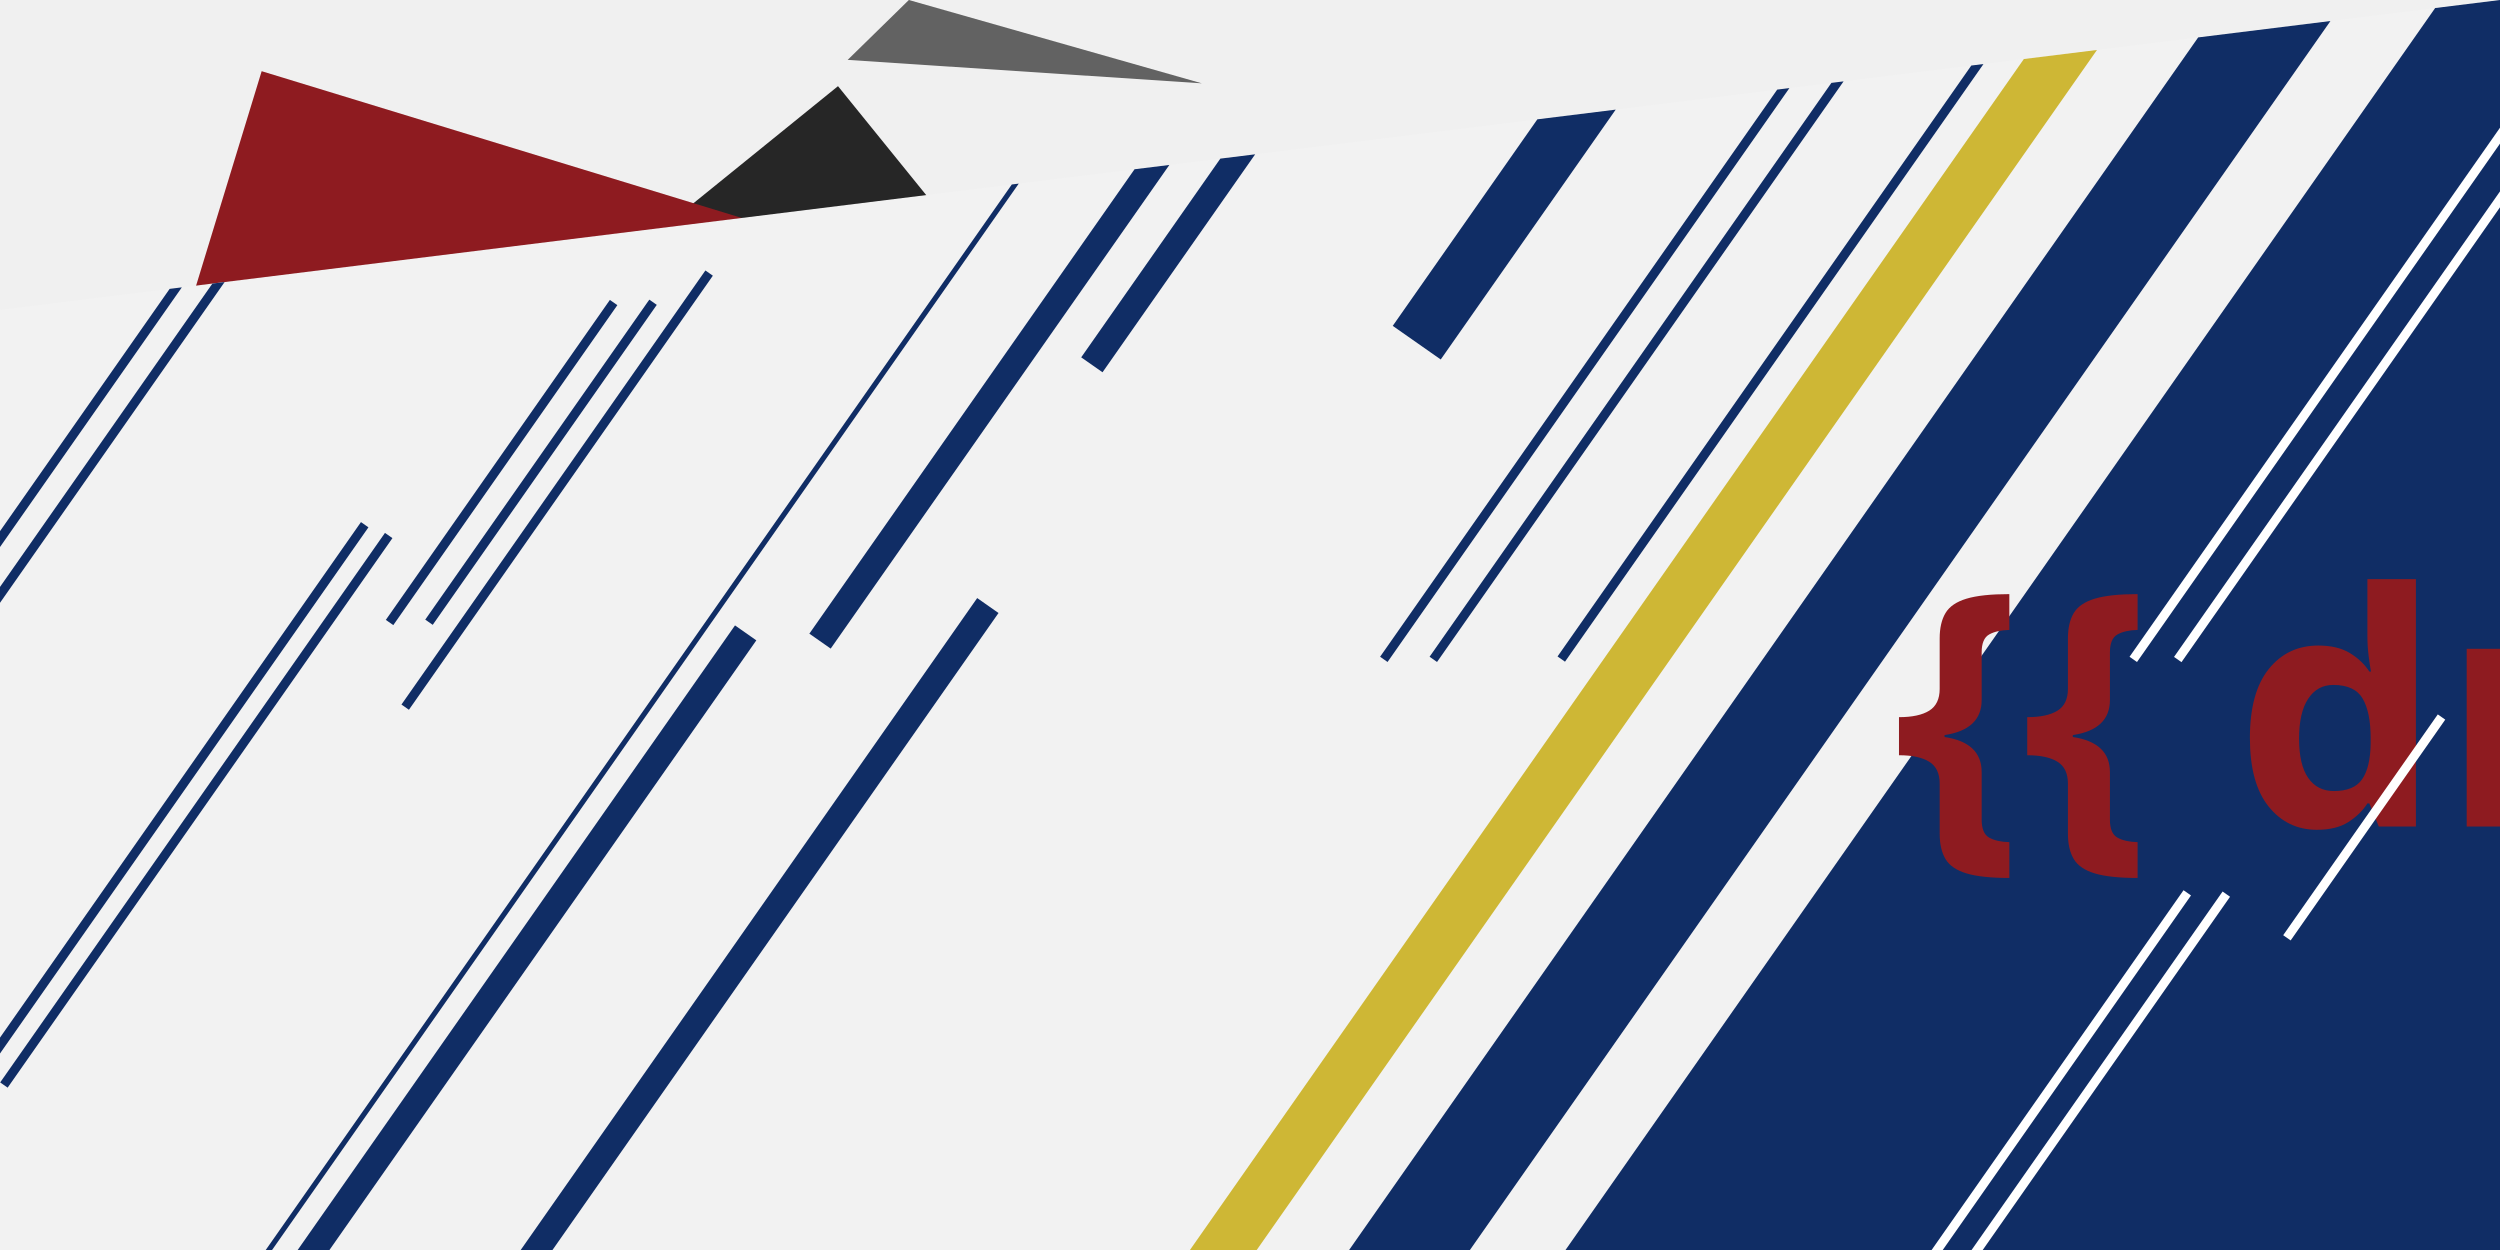
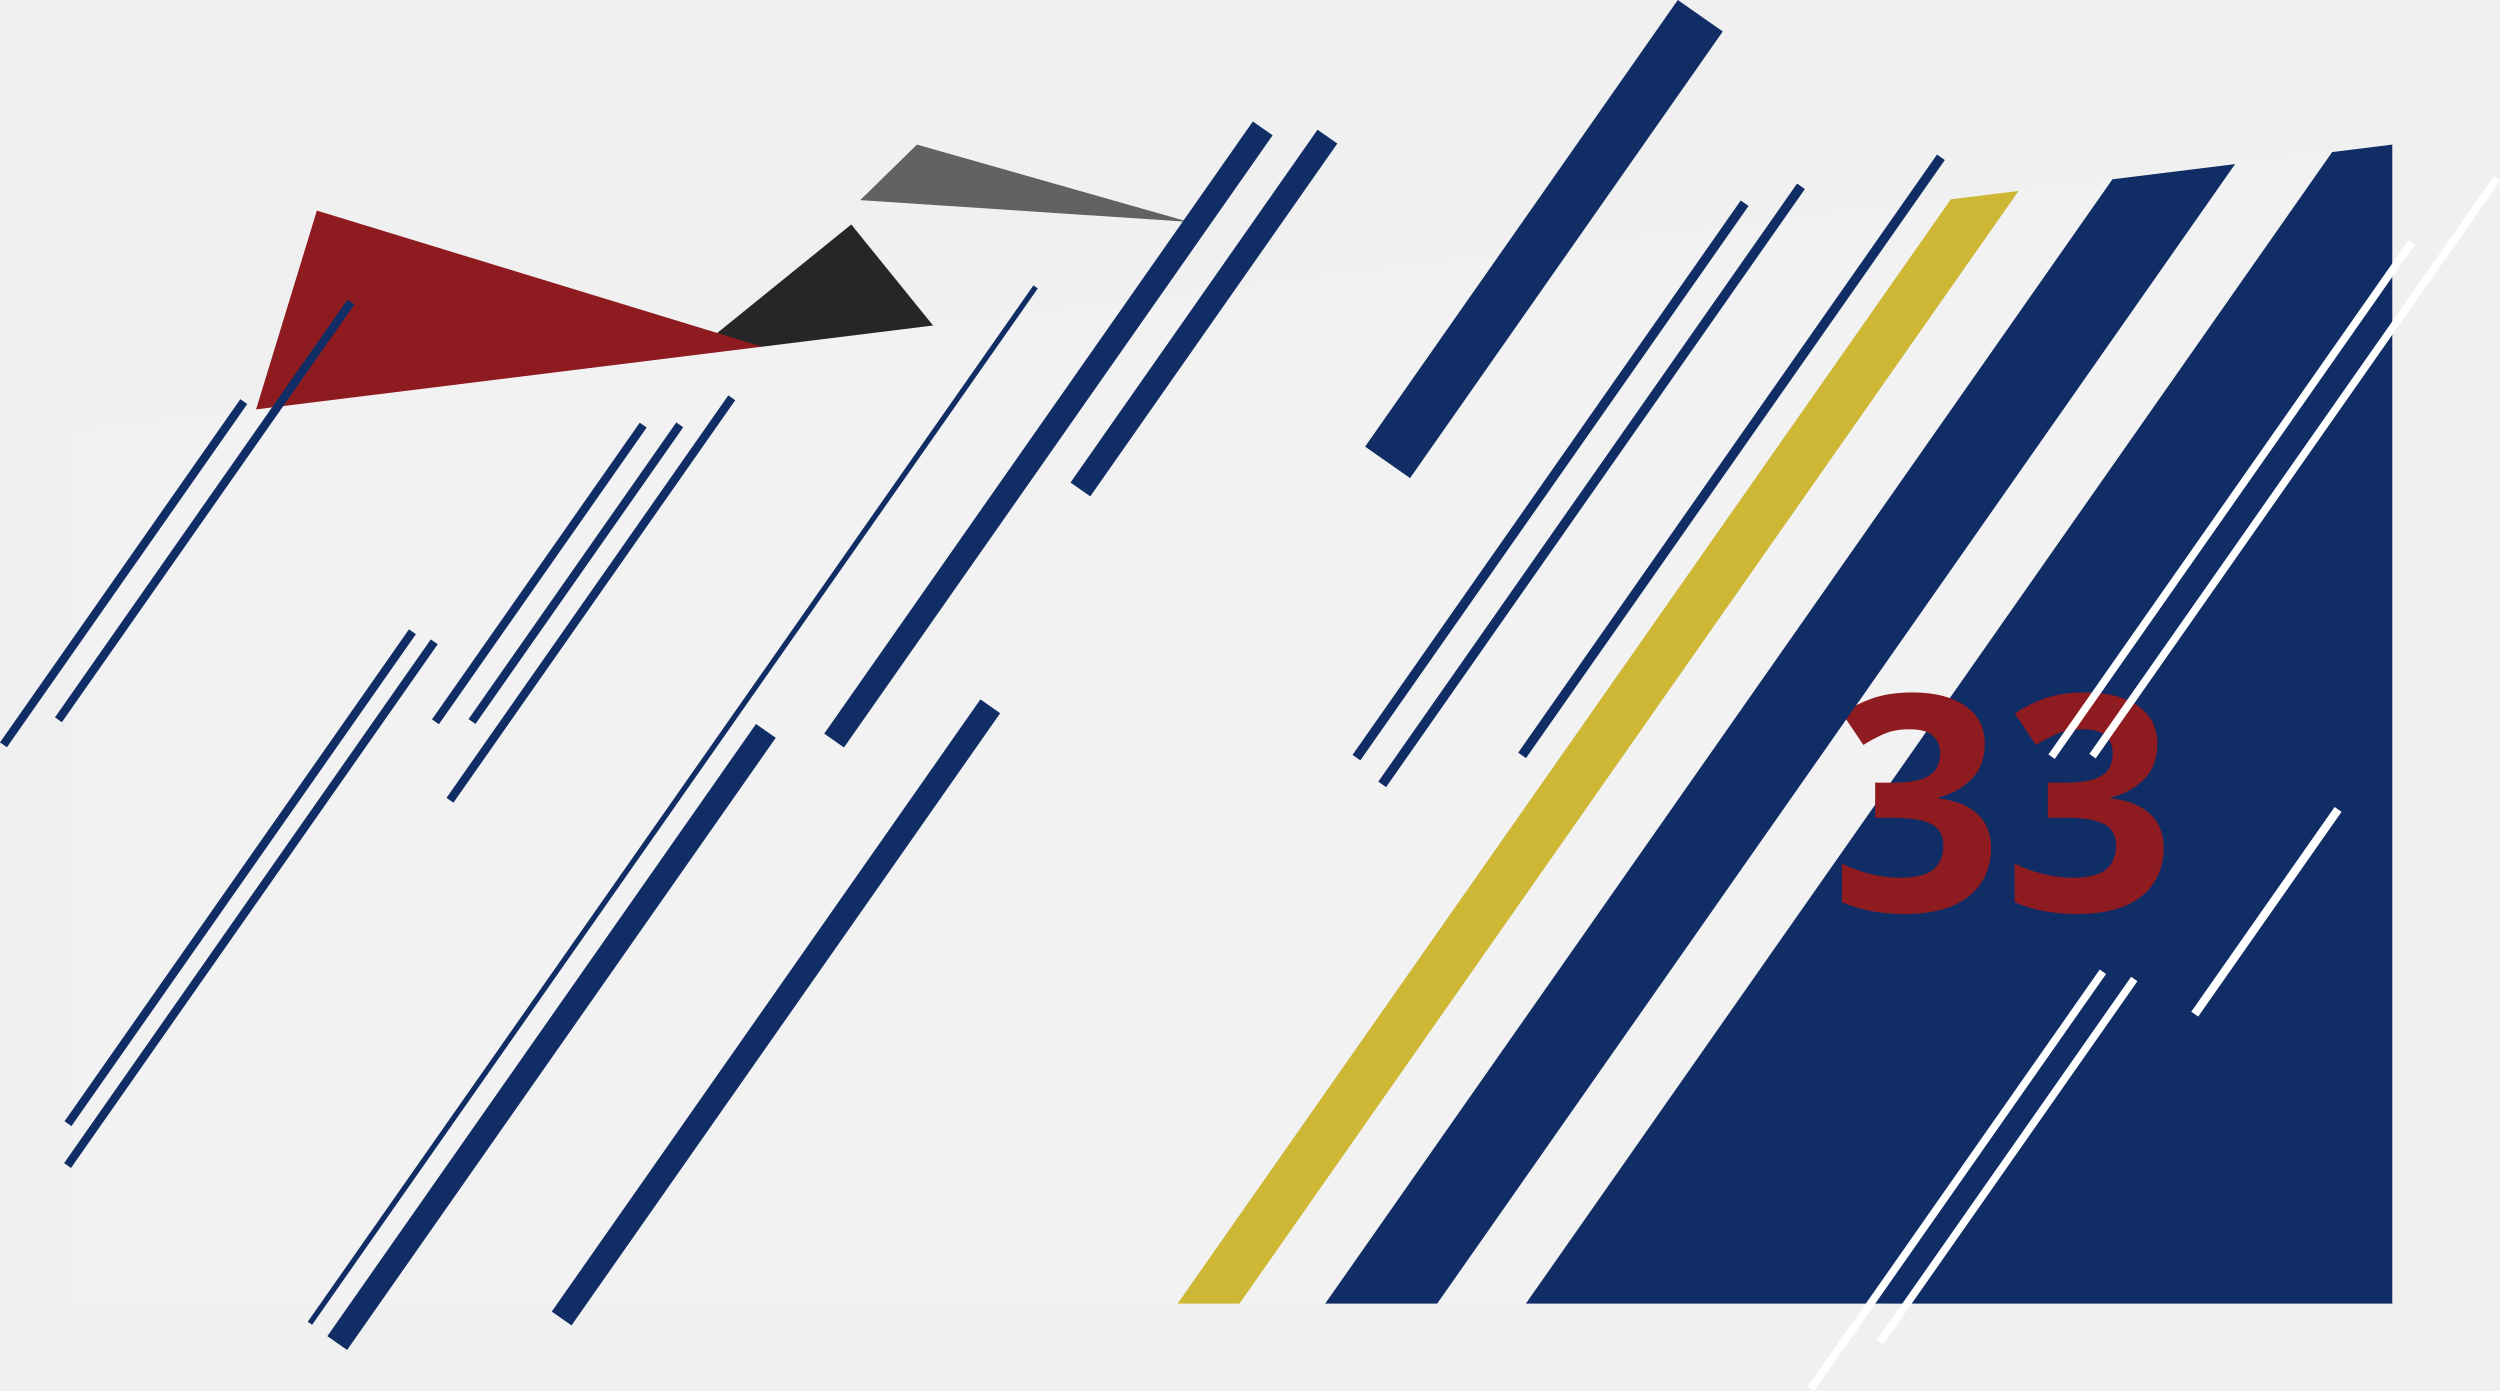
- <svg xmlns="http://www.w3.org/2000/svg" height="100%" width="100%" viewBox="0 0 1920 960" border="#ffc400 5px solid">
+ <svg xmlns="http://www.w3.org/2000/svg" viewBox="0 0 2070.69 1152.04">
  <defs>
    <style>
-         .cls-1 {
+       .cls-1 {
        fill: #262626;
-         }
+       }

-         .cls-2, .cls-6 {
+       .cls-2, .cls-6 {
        fill: #8e1b20;
-         }
+       }

-         .cls-3 {
+       .cls-3 {
        fill: #626262;
-         }
+       }

-         .cls-4 {
+       .cls-4 {
        fill: #f2f2f2;
-         }
+       }

-         .cls-5 {
+       .cls-5 {
        fill: #102d65;
-         }
+       }

-         .cls-6 {
+       .cls-6 {
        font-size: 250px;
+         font-family: Formula1-Display-Bold, Formula1;
        font-weight: 700;
-         }
+       }

-         .cls-7 {
+       .cls-7 {
        fill: #ceb735;
-         }
+       }

-         .cls-8 {
+       .cls-8 {
        fill: #fff;
-         }
-       </style>
+       }
+     </style>
  </defs>
-   <g id="baclground-objects">
-     <rect class="cls-1" x="533" y="194" width="127" height="224" transform="translate(458.92 -470.14) rotate(51)" />
-     <rect class="cls-2" x="144.15" y="236.49" width="470.42" height="318.32" transform="translate(132.25 -213.63) rotate(17)" />
-     <polygon class="cls-3" points="698 0 651 46 923 64 698 0" />
-   </g>
-   <g id="main">
-     <polygon class="cls-4" points="1920 0 1920 960 0 960 0 238 130.28 221.85 139.65 220.69 163.13 217.78 172.5 216.62 777.06 141.68 782.4 141.01 871.32 129.99 898.06 126.68 937.22 121.82 963.96 118.51 1180.69 91.64 1240.85 84.19 1364.9 68.81 1374.26 67.65 1406.52 63.65 1415.87 62.49 1513.96 50.33 1523.32 49.17 1554.32 45.33 1610.47 38.37 1688.2 28.73 1789.79 16.14 1870.19 6.17 1920 0" />
-     <polygon class="cls-5" points="1920 0 1920 960 1202.31 960 1870.19 6.17 1920 0" />
-     <text id="driver-number" font-family="Formula1 Bold" class="cls-6" transform="translate(1454.67 634.78)">
-         {{ driverNumber }}
-       </text>
-     <polygon class="cls-5" points="1789.79 16.14 1128.89 960 1036.12 960 1688.2 28.73 1789.79 16.14" />
-     <polygon class="cls-7" points="1610.47 38.37 965.15 960 913.87 960 1554.32 45.33 1610.47 38.37" />
-     <polygon class="cls-5" points="1523.32 49.17 1201.92 508.18 1196.19 504.16 1513.96 50.33 1523.32 49.17" />
-     <polygon class="cls-5" points="1415.87 62.49 1103.64 508.4 1097.91 504.39 1406.52 63.65 1415.87 62.49" />
-     <polygon class="cls-5" points="1374.26 67.65 1065.64 508.4 1059.91 504.39 1364.9 68.81 1374.26 67.65" />
-     <polygon class="cls-5" points="1240.85 84.19 1106.48 276.08 1069.62 250.27 1180.69 91.64 1240.85 84.19" />
-     <polygon class="cls-5" points="963.96 118.51 846.74 285.91 830.36 274.44 937.22 121.82 963.96 118.51" />
-     <polygon class="cls-5" points="766.86 470.79 424.31 960 399.89 960 750.48 459.31 766.86 470.79" />
-     <polygon class="cls-5" points="898.06 126.68 637.97 498.13 621.58 486.66 871.32 129.99 898.06 126.68" />
-     <polygon class="cls-5" points="580.86 491.79 253.02 960 228.6 960 564.48 480.31 580.86 491.79" />
-     <polygon class="cls-5" points="782.4 141.01 208.95 960 204.07 960 777.06 141.68 782.4 141.01" />
-     <rect class="cls-5" x="412" y="325" width="7" height="300" transform="translate(347.59 -272.42) rotate(35)" />
-     <rect class="cls-5" x="381.72" y="325.22" width="7" height="300" transform="translate(342.24 -255.01) rotate(35)" />
-     <rect class="cls-5" x="424.4" y="292.93" width="7" height="406.97" transform="translate(362.11 -275.66) rotate(35)" />
-     <rect class="cls-5" x="147.26" y="484.69" width="7" height="515.21" transform="translate(453.03 -72.23) rotate(35)" />
-     <polygon class="cls-5" points="282.96 404.99 0 809.09 0 796.89 277.22 400.97 282.96 404.99" />
-     <polygon class="cls-5" points="172.5 216.62 0 462.97 0 450.76 163.13 217.78 172.5 216.62" />
-     <polygon class="cls-5" points="139.65 220.69 0 420.12 0 407.92 130.28 221.85 139.65 220.69" />
-     <polygon class="cls-8" points="1920 98.08 1920 110.29 1641.22 508.42 1635.48 504.41 1920 98.08" />
-     <polygon class="cls-8" points="1920 146.99 1920 159.19 1675.39 508.53 1669.65 504.52 1920 146.99" />
-     <polygon class="cls-8" points="1682.68 687.7 1492.02 960 1483.47 960 1676.95 683.69 1682.68 687.7" />
-     <polygon class="cls-8" points="1712.68 688.7 1522.72 960 1514.17 960 1706.95 684.69 1712.68 688.7" />
-     <rect class="cls-8" x="1812.22" y="651.95" width="7" height="207.01" transform="translate(761.68 -1024.83) rotate(35)" />
+   <g id="Layer_2" data-name="Layer 2">
+     <g id="baclground-objects">
+       <rect class="cls-1" x="594.48" y="193.76" width="127" height="224" transform="translate(481.52 -398.01) rotate(51)" />
+       <rect class="cls-2" x="205.64" y="236.25" width="470.42" height="318.32" transform="translate(134.87 -111.61) rotate(17)" />
+       <polygon class="cls-3" points="759.49 119.76 712.49 165.76 984.49 183.76 759.49 119.76" />
+     </g>
+     <g id="main">
+       <polygon class="cls-4" points="1981.48 119.76 1981.48 1079.76 61.48 1079.76 61.48 357.76 191.76 341.61 201.13 340.45 224.62 337.54 233.99 336.38 838.54 261.44 843.88 260.77 932.8 249.75 959.54 246.44 998.71 241.58 1025.44 238.27 1242.17 211.4 1302.34 203.95 1426.38 188.57 1435.74 187.41 1468.01 183.41 1477.36 182.25 1575.44 170.09 1584.81 168.93 1615.81 165.09 1671.95 158.13 1749.68 148.49 1851.28 135.9 1931.67 125.93 1981.48 119.76" />
+       <polygon class="cls-5" points="1981.48 119.76 1981.48 1079.76 1263.8 1079.76 1931.67 125.93 1981.48 119.76" />
+       <text id="driver-number" class="cls-6" transform="translate(1516.15 754.54)">33</text>
+       <polygon class="cls-5" points="1851.28 135.9 1190.38 1079.76 1097.61 1079.76 1749.68 148.49 1851.28 135.9" />
+       <polygon class="cls-7" points="1671.95 158.13 1026.63 1079.76 975.36 1079.76 1615.81 165.09 1671.95 158.13" />
+       <polygon class="cls-5" points="393.81 599.64 388.08 595.63 560.15 349.88 563.28 352.07 565.89 353.9 393.81 599.64" />
+       <polygon class="cls-5" points="363.54 599.86 357.8 595.85 529.88 350.1 532.48 351.92 535.61 354.12 363.54 599.86" />
+       <polygon class="cls-5" points="375.54 664.86 369.8 660.85 603.23 327.48 606.52 329.78 608.96 331.5 375.54 664.86" />
+       <polygon class="cls-8" points="1820.7 842.01 1814.97 838 1933.71 668.42 1936.44 670.34 1939.44 672.44 1820.7 842.01" />
+       <g id="Layer_4" data-name="Layer 4">
+         <polygon class="cls-5" points="59.17 932.73 53.44 928.71 338.75 521.25 342.52 523.89 344.48 525.26 59.17 932.73" />
+         <polygon class="cls-5" points="58.81 967.39 53.08 963.38 356.83 529.58 359.84 531.69 362.56 533.59 58.81 967.39" />
+         <polygon class="cls-5" points="5.73 618.94 2.27 616.51 0 614.92 199.04 330.65 204.78 334.67 5.73 618.94" />
+         <polygon class="cls-5" points="51.25 598.2 48.65 596.38 45.52 594.18 287.83 248.13 293.56 252.15 51.25 598.2" />
+         <rect class="cls-5" x="555.02" y="142.9" width="4.42" height="1047.88" transform="translate(483.26 -199.02) rotate(35)" />
+         <polygon class="cls-5" points="287.5 1118.16 271.13 1106.69 626.17 599.64 633.78 604.97 642.54 611.1 287.5 1118.16" />
+         <polygon class="cls-5" points="699.04 619.13 690.19 612.93 682.67 607.66 1037.71 100.61 1054.08 112.08 699.04 619.13" />
+         <polygon class="cls-5" points="903.04 411.13 894.83 405.38 886.67 399.67 1091.29 107.43 1107.67 118.89 903.04 411.13" />
+         <polygon class="cls-5" points="473.37 1097.8 457 1086.33 812.04 579.28 819.33 584.38 822.06 586.29 828.41 590.75 473.37 1097.8" />
+         <polygon class="cls-5" points="1126.73 629.82 1120.26 625.28 1441.8 166.08 1445.14 168.42 1448.27 170.61 1126.73 629.82" />
+         <polygon class="cls-5" points="1148.06 651.97 1141.59 647.43 1488.46 152.04 1491.99 154.51 1494.94 156.58 1148.06 651.97" />
+         <polygon class="cls-5" points="1263.95 627.94 1257.48 623.41 1604.35 128.02 1607.92 130.52 1610.83 132.56 1263.95 627.94" />
+         <polygon class="cls-5" points="1167.91 396 1146.63 381.1 1130.67 369.92 1389.68 0 1426.93 26.08 1167.91 396" />
+         <polygon class="cls-8" points="1701.9 628.59 1699.15 626.66 1696.66 624.92 1994.78 199.17 2000.02 202.83 1701.9 628.59" />
+         <polygon class="cls-8" points="1735.82 628.14 1733.37 626.42 1730.59 624.47 2065.45 146.24 2070.69 149.9 1735.82 628.14" />
+         <polygon class="cls-8" points="1502.59 1152.04 1497.35 1148.37 1739.15 803.05 1741.89 804.97 1744.38 806.72 1502.59 1152.04" />
+         <polygon class="cls-8" points="1559.93 1113.27 1554.69 1109.61 1765.15 809.05 1767.74 810.87 1770.38 812.72 1559.93 1113.27" />
+       </g>
+     </g>
  </g>
</svg>
